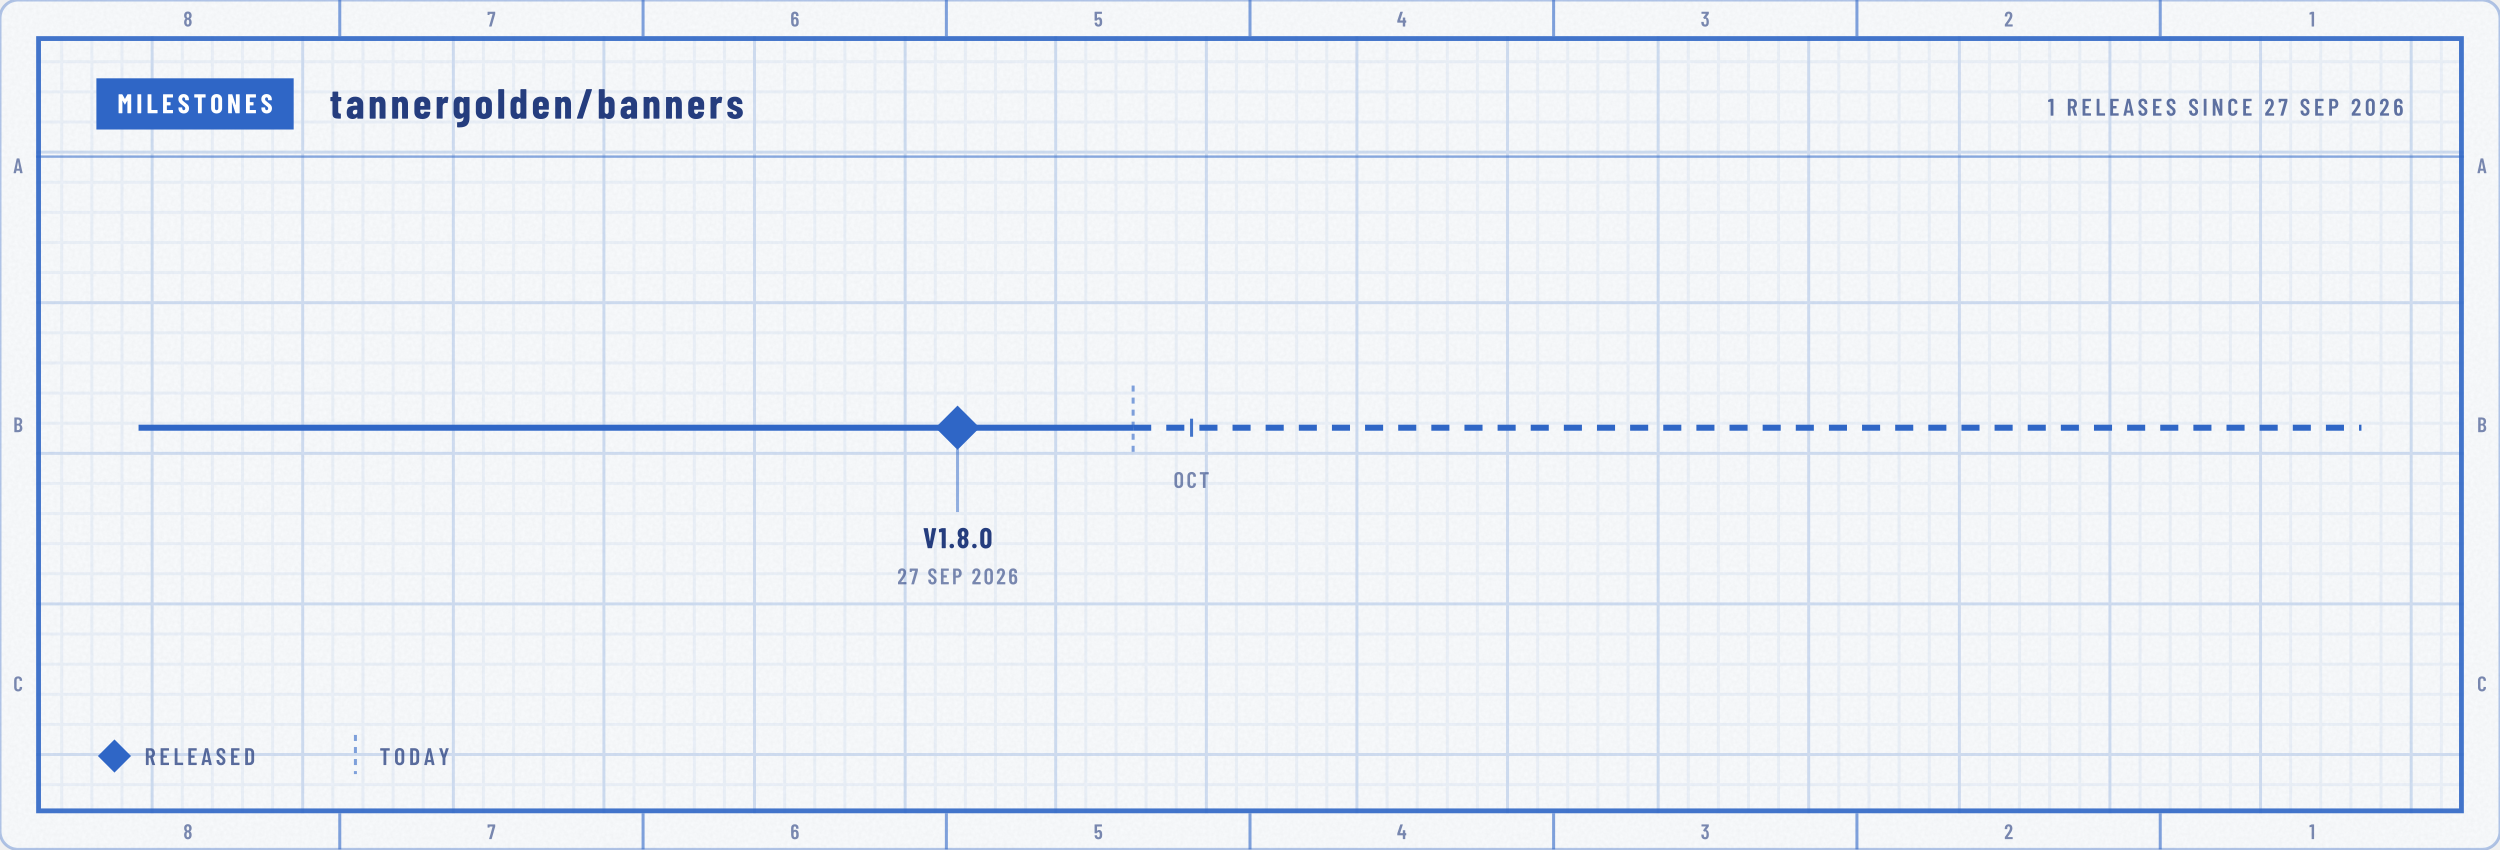
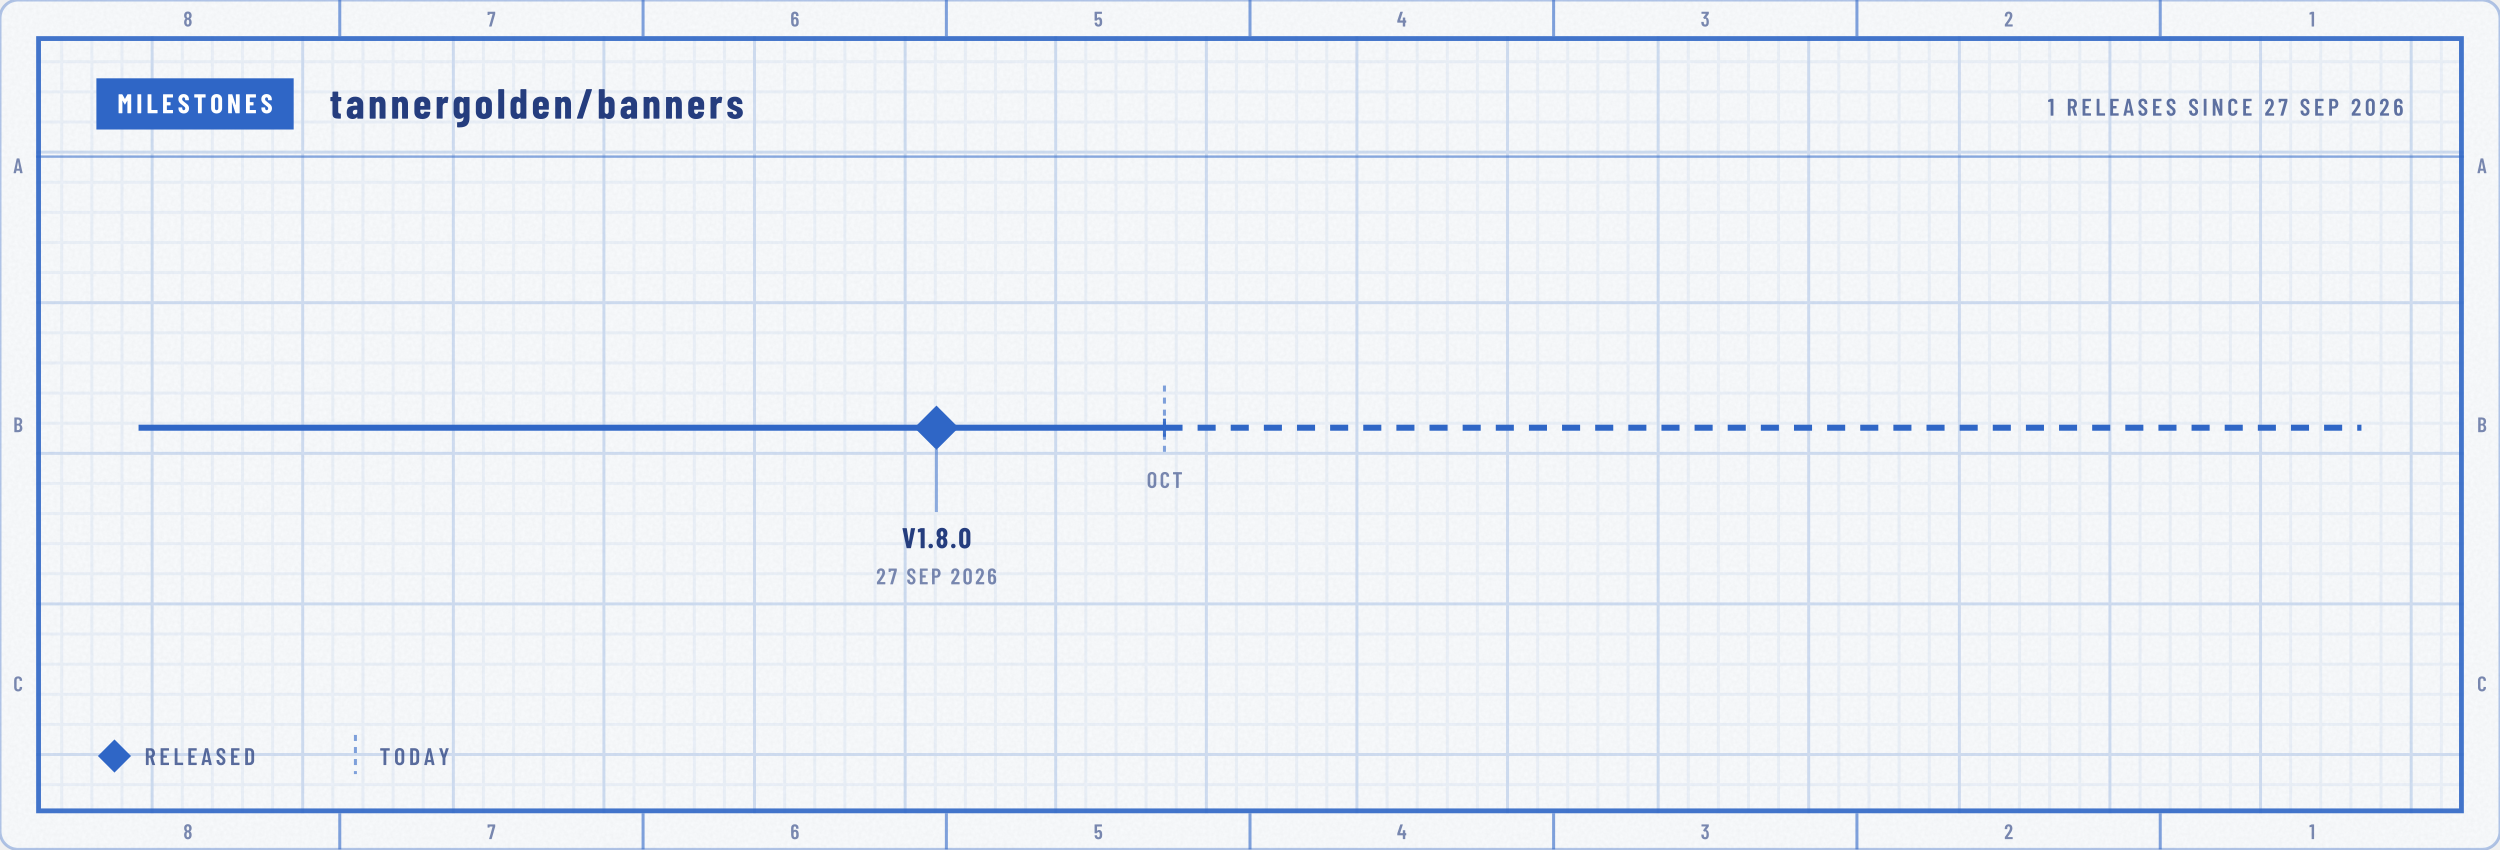
<svg xmlns="http://www.w3.org/2000/svg" width="830" height="282" viewBox="0 0 830 282" role="img" aria-labelledby="t d">
  <defs>
    <clipPath id="kc1">
      <rect x="0" y="0" width="830" height="282" rx="6" />
    </clipPath>
    <filter id="kn2" x="0" y="0" width="100%" height="100%">
      <feTurbulence type="fractalNoise" baseFrequency=".85" numOctaves="2" stitchTiles="stitch" />
      <feColorMatrix values="0 0 0 0 0 0 0 0 0 0 0 0 0 0 0 0 0 0 0.035 0" />
    </filter>
    <pattern id="kp3" width="10" height="10" patternUnits="userSpaceOnUse">
      <path d="M10 .5H.5V10" fill="none" stroke="#2F66C6" stroke-opacity="0.07" />
    </pattern>
    <pattern id="kp4" width="50" height="50" patternUnits="userSpaceOnUse">
      <path d="M50 .5H.5V50" fill="none" stroke="#2F66C6" stroke-opacity="0.14" />
    </pattern>
    <clipPath id="kc5">
      <rect x="12" y="12" width="806" height="258" />
    </clipPath>
    <path id="m48" d="M38 183V517Q38 604 89 658Q140 711 224 711Q309 711 360 658Q412 604 412 517V183Q412 96 360 42Q309 -11 224 -11Q140 -11 89 42Q38 96 38 183ZM296 176V524Q296 563 276 586Q257 610 224 610Q192 610 173 586Q154 563 154 524V176Q154 137 173 114Q192 90 224 90Q257 90 276 114Q296 137 296 176Z" />
    <path id="m49" d="M122 700H218Q223 700 226 696Q230 693 230 688V12Q230 7 226 4Q223 0 218 0H126Q121 0 118 4Q114 7 114 12V576Q114 578 112 580Q111 582 109 581L27 565H24Q13 565 13 576L10 643Q10 653 18 657L107 697Q114 700 122 700Z" />
    <path id="m50" d="M173 100H392Q397 100 400 96Q404 93 404 88V12Q404 7 400 4Q397 0 392 0H43Q38 0 34 4Q31 7 31 12V92Q31 101 36 107L75 160Q114 212 152 266Q189 320 215 363Q273 459 273 522Q273 562 256 585Q238 608 209 608Q180 608 163 586Q146 563 147 526V487Q147 482 144 478Q140 475 135 475H41Q36 475 32 478Q29 482 29 487V530Q33 610 84 659Q134 708 214 708Q293 708 342 656Q390 605 390 521Q390 471 373 422Q356 373 319 317Q294 277 260 229Q225 181 214 166Q184 126 170 106Q168 104 169 102Q170 100 173 100Z" />
    <path id="m51" d="M387 218Q387 169 380 134Q368 66 326 29Q283 -8 210 -8Q134 -8 86 32Q38 73 32 143Q30 165 28 207Q28 219 40 219H132Q144 219 144 207Q146 173 148 156Q153 125 169 108Q185 92 210 92Q234 92 250 108Q266 123 271 152Q276 182 276 230Q276 281 269 315Q263 341 248 355Q233 369 210 369Q195 369 183 360Q177 356 174 356Q172 356 166 360L119 408Q115 412 115 417Q115 421 118 425L243 595Q245 597 244 599Q242 601 239 601H49Q44 601 40 604Q37 608 37 613V688Q37 693 40 696Q44 700 49 700H373Q378 700 382 696Q385 693 385 688V609Q385 602 380 594L266 438Q262 432 268 431Q309 426 338 392Q368 358 378 307Q387 267 387 218Z" />
    <path id="m52" d="M443 275V194Q443 189 440 186Q436 182 431 182H401Q396 182 396 177V12Q396 7 392 4Q389 0 384 0H292Q287 0 284 4Q280 7 280 12V177Q280 182 275 182H29Q24 182 20 186Q17 189 17 194V259Q17 268 19 274L158 690Q161 700 171 700H271Q277 700 280 696Q283 693 281 686L153 293Q152 287 157 287H275Q280 287 280 292V412Q280 417 284 420Q287 424 292 424H384Q389 424 392 420Q396 417 396 412V292Q396 287 401 287H431Q436 287 440 284Q443 280 443 275Z" />
    <path id="m53" d="M400 216Q400 175 396 146Q391 72 344 32Q297 -8 219 -8Q145 -8 99 30Q53 68 43 144L40 172Q40 184 52 184H144Q156 184 157 172Q157 166 159 154Q171 92 219 92Q244 92 260 108Q275 124 280 153Q284 178 284 217Q284 254 278 281Q273 307 258 322Q242 336 219 336Q171 336 157 290Q154 279 144 279H51Q46 279 42 282Q39 286 39 291V688Q39 693 42 696Q46 700 51 700H377Q382 700 386 696Q389 693 389 688V612Q389 607 386 604Q382 600 377 600H160Q155 600 155 595V400Q155 397 157 396Q159 396 161 398Q178 416 202 426Q227 437 254 437Q314 437 350 398Q387 360 394 290Q400 259 400 216Z" />
    <path id="m54" d="M401 216Q401 193 399 151Q394 75 346 34Q299 -8 221 -8Q147 -8 101 30Q55 69 46 144Q40 171 40 207L39 532Q39 613 88 660Q138 708 219 708Q295 708 343 660Q391 612 391 532V507Q391 502 388 498Q384 495 379 495H287Q282 495 278 498Q275 502 275 507V526Q275 560 258 582Q242 605 219 605Q191 605 174 583Q156 561 156 526V423Q156 420 158 419Q160 418 162 420Q191 447 234 447Q303 447 346 403Q389 359 396 286Q401 253 401 216ZM284 224Q284 250 279 295Q267 353 220 353Q196 353 180 338Q165 322 160 292Q156 257 156 224Q156 195 159 157Q164 125 180 108Q195 91 220 91Q245 91 260 109Q276 127 281 160Q284 196 284 224Z" />
    <path id="m55" d="M90 13 255 594Q257 600 251 600H116Q111 600 111 595V559Q111 554 108 550Q104 547 99 547H28Q23 547 20 550Q16 554 16 559L17 688Q17 693 20 696Q24 700 29 700H368Q373 700 376 696Q380 693 380 688V607Q380 603 378 593L211 10Q208 0 197 0H100Q87 0 90 13Z" />
    <path id="m56" d="M325 364Q358 345 375 306Q396 259 396 200Q396 147 380 107Q360 53 318 22Q275 -8 216 -8Q158 -8 116 22Q73 52 53 106Q38 148 38 200Q38 259 56 301Q71 341 109 363Q113 366 109 369Q76 390 58 427Q38 470 38 523Q38 581 58 620Q78 664 120 688Q161 712 216 712Q270 712 312 688Q353 665 374 621Q396 579 396 523Q396 471 376 429Q358 392 325 371Q319 367 325 364ZM159 559Q152 541 152 513Q152 483 162 456Q169 435 183 423Q197 411 216 411Q237 411 252 424Q266 436 273 459Q281 483 281 513Q281 547 271 568Q264 589 250 600Q236 612 216 612Q198 612 184 602Q171 591 164 573ZM281 206Q281 244 272 271Q266 295 252 308Q237 322 216 322Q195 322 180 308Q166 294 160 268Q152 242 152 208Q152 177 158 151Q163 123 178 108Q194 92 216 92Q239 92 255 108Q271 124 276 153Q281 180 281 206Z" />
    <path id="m65" d="M325 11 306 116Q306 121 300 121H154Q148 121 148 116L129 11Q128 0 116 0H25Q11 0 14 13L162 689Q164 700 175 700H281Q292 700 294 689L442 13V9Q442 0 431 0H338Q326 0 325 11ZM171 212H282Q288 212 287 217L229 533Q228 536 226 536Q224 536 223 533L166 217Q165 212 171 212Z" />
    <path id="m66" d="M242 0H66Q61 0 58 4Q54 7 54 12V688Q54 693 58 696Q61 700 66 700H224Q319 700 373 652Q427 604 427 512Q427 409 354 365Q349 362 352 359Q391 334 413 292Q435 250 435 192Q435 100 382 50Q328 0 242 0ZM170 595V409Q170 404 175 404H226Q267 404 290 429Q313 454 313 500Q313 548 290 574Q267 600 226 600H175Q170 600 170 595ZM319 208Q319 260 296 290Q273 319 233 319H175Q170 319 170 314V106Q170 101 175 101H233Q273 101 296 129Q319 157 319 208Z" />
    <path id="m67" d="M42 180V521Q42 607 94 658Q145 708 230 708Q316 708 368 658Q420 607 420 521V509Q420 504 416 500Q413 496 408 496L315 492Q303 492 303 504V529Q303 564 283 586Q263 608 230 608Q198 608 178 586Q158 564 158 529V171Q158 136 178 114Q198 92 230 92Q263 92 283 114Q303 136 303 171V196Q303 201 306 204Q310 208 315 208L408 204Q413 204 416 200Q420 197 420 192V180Q420 95 368 44Q316 -8 230 -8Q145 -8 94 44Q42 95 42 180Z" />
    <path id="m68" d="M54 12V688Q54 693 58 696Q61 700 66 700H237Q323 700 374 648Q426 596 426 509V191Q426 104 374 52Q323 0 237 0H66Q61 0 58 4Q54 7 54 12ZM175 100 235 101Q268 101 288 128Q309 154 310 198V502Q310 547 290 574Q269 600 234 600H175Q170 600 170 595V105Q170 100 175 100Z" />
    <path id="m69" d="M391 600H175Q170 600 170 595V406Q170 401 175 401H303Q308 401 312 398Q315 394 315 389V312Q315 307 312 304Q308 300 303 300H175Q170 300 170 295V105Q170 100 175 100H391Q396 100 400 96Q403 93 403 88V12Q403 7 400 4Q396 0 391 0H66Q61 0 58 4Q54 7 54 12V688Q54 693 58 696Q61 700 66 700H391Q396 700 400 696Q403 693 403 688V612Q403 607 400 604Q396 600 391 600Z" />
    <path id="m73" d="M54 12V688Q54 693 58 696Q61 700 66 700H158Q163 700 166 696Q170 693 170 688V12Q170 7 166 4Q163 0 158 0H66Q61 0 58 4Q54 7 54 12Z" />
    <path id="m76" d="M54 12V688Q54 693 58 696Q61 700 66 700H158Q163 700 166 696Q170 693 170 688V105Q170 100 175 100H391Q396 100 400 96Q403 93 403 88V12Q403 7 400 4Q396 0 391 0H66Q61 0 58 4Q54 7 54 12Z" />
    <path id="m78" d="M350 700H441Q446 700 450 696Q453 693 453 688V12Q453 7 450 4Q446 0 441 0H336Q326 0 323 10L174 434Q173 437 170 436Q168 436 168 433L169 12Q169 7 166 4Q162 0 157 0H66Q61 0 58 4Q54 7 54 12V688Q54 693 58 696Q61 700 66 700H169Q179 700 182 690L332 269Q333 266 336 266Q338 267 338 270V688Q338 693 342 696Q345 700 350 700Z" />
    <path id="m79" d="M42 182V518Q42 604 94 656Q147 708 233 708Q319 708 372 656Q425 604 425 518V182Q425 96 372 44Q319 -8 233 -8Q147 -8 94 44Q42 96 42 182ZM309 177V523Q309 561 288 584Q267 608 233 608Q199 608 178 584Q158 561 158 523V177Q158 139 178 116Q199 92 233 92Q267 92 288 116Q309 139 309 177Z" />
    <path id="m80" d="M432 495Q432 405 384 350Q337 295 259 295H174Q169 295 169 290V12Q169 7 166 4Q162 0 157 0H65Q60 0 56 4Q53 7 53 12V689Q53 694 56 698Q60 701 65 701H253Q306 701 346 675Q387 649 410 602Q432 555 432 495ZM316 492Q316 542 294 572Q271 601 234 601H174Q169 601 169 596V391Q169 386 174 386H234Q271 386 294 414Q316 443 316 492Z" />
    <path id="m82" d="M318 10 233 297Q231 301 228 301H175Q170 301 170 296V12Q170 7 166 4Q163 0 158 0H66Q61 0 58 4Q54 7 54 12V688Q54 693 58 696Q61 700 66 700H254Q307 700 348 674Q388 649 410 602Q433 556 433 496Q433 434 409 389Q385 344 342 321Q338 320 339 315L437 14Q438 12 438 9Q438 0 427 0H331Q321 0 318 10ZM170 595V396Q170 391 175 391H236Q272 391 294 419Q317 447 317 495Q317 543 294 572Q272 600 236 600H175Q170 600 170 595Z" />
    <path id="m83" d="M34 173V199Q34 204 38 208Q41 211 46 211H137Q142 211 146 208Q149 204 149 199V179Q149 140 168 116Q188 92 219 92Q250 92 270 114Q290 137 290 174Q290 200 279 219Q268 238 248 255Q228 272 184 304Q134 340 104 368Q73 396 52 436Q32 475 32 527Q32 610 82 659Q132 708 214 708Q297 708 348 656Q399 605 399 520V496Q399 491 396 488Q392 484 387 484H297Q292 484 288 488Q285 491 285 496V522Q285 561 266 584Q246 608 214 608Q184 608 165 586Q146 565 146 527Q146 491 166 466Q187 441 247 397Q308 352 339 324Q370 295 387 261Q404 227 404 180Q404 95 353 44Q302 -8 219 -8Q136 -8 85 42Q34 92 34 173Z" />
    <path id="m84" d="M425 688V612Q425 607 422 604Q418 600 413 600H286Q281 600 281 595V12Q281 7 278 4Q274 0 269 0H177Q172 0 168 4Q165 7 165 12V595Q165 600 160 600H40Q35 600 32 604Q28 607 28 612V688Q28 693 32 696Q35 700 40 700H413Q418 700 422 696Q425 693 425 688Z" />
    <path id="m89" d="M170 13V286L169 292L30 686Q29 688 29 691Q29 700 40 700H136Q147 700 150 690L225 433Q226 430 228 430Q230 430 231 433L306 690Q309 700 320 700H416Q422 700 425 696Q428 693 426 686L287 292L286 286V13Q286 8 282 4Q279 1 274 1H182Q177 1 174 4Q170 8 170 13Z" />
    <path id="n46" d="M33 75Q33 110 55 132Q77 154 112 154Q147 154 169 132Q191 110 191 75Q191 41 168 18Q146 -4 112 -4Q78 -4 56 18Q33 41 33 75Z" />
    <path id="n47" d="M18 14 237 690Q240 700 250 700H367Q373 700 376 696Q379 693 377 686L158 10Q155 0 145 0H28Q22 0 19 4Q16 7 18 14Z" />
    <path id="n48" d="M30 191V509Q30 600 84 656Q138 711 226 711Q284 711 329 686Q374 661 398 615Q423 569 423 509V191Q423 131 398 85Q374 39 329 14Q284 -11 226 -11Q138 -11 84 44Q30 100 30 191ZM282 183V517Q282 550 266 570Q251 590 226 590Q201 590 186 570Q171 550 171 517V183Q171 150 186 130Q201 110 226 110Q251 110 266 130Q282 150 282 183Z" />
    <path id="n49" d="M115 700H236Q241 700 244 696Q248 693 248 688V12Q248 7 244 4Q241 0 236 0H119Q114 0 110 4Q107 7 107 12V558Q107 562 102 562L25 553H23Q12 553 12 564L9 650Q9 660 18 664L100 697Q108 700 115 700Z" />
    <path id="n56" d="M341 362Q374 341 390 303Q410 260 410 202Q410 156 394 110Q373 55 327 24Q281 -8 220 -8Q159 -8 113 23Q67 54 46 110Q30 151 30 202Q30 258 48 300Q62 338 99 361Q105 364 99 367Q64 391 49 427Q30 471 30 520Q30 574 49 613Q70 660 116 686Q161 713 220 713Q278 713 323 688Q368 662 390 614Q410 572 410 520Q410 471 391 428Q376 392 340 369Q336 365 341 362ZM169 507Q169 484 176 461Q180 441 192 429Q203 417 220 417Q237 417 249 430Q261 442 265 462Q271 482 271 506Q271 532 264 550Q259 569 248 580Q236 592 220 592Q203 592 192 580Q180 569 175 548Q169 530 169 507ZM271 211Q271 241 265 263Q260 285 248 298Q237 310 220 310Q202 310 190 297Q178 284 174 261Q169 238 169 213Q169 185 173 165Q177 141 189 127Q201 113 220 113Q239 113 252 128Q264 142 267 167Q271 193 271 211Z" />
    <path id="n69" d="M399 579H190Q185 579 185 574V416Q185 411 190 411H310Q315 411 318 408Q322 404 322 399V302Q322 297 318 294Q315 290 310 290H190Q185 290 185 285V126Q185 121 190 121H399Q404 121 408 118Q411 114 411 109V12Q411 7 408 4Q404 0 399 0H56Q51 0 48 4Q44 7 44 12V688Q44 693 48 696Q51 700 56 700H399Q404 700 408 696Q411 693 411 688V591Q411 586 408 582Q404 579 399 579Z" />
    <path id="n73" d="M44 12V688Q44 693 48 696Q51 700 56 700H173Q178 700 182 696Q185 693 185 688V12Q185 7 182 4Q178 0 173 0H56Q51 0 48 4Q44 7 44 12Z" />
    <path id="n76" d="M44 12V688Q44 693 48 696Q51 700 56 700H173Q178 700 182 696Q185 693 185 688V126Q185 121 190 121H400Q405 121 408 118Q412 114 412 109V12Q412 7 408 4Q405 0 400 0H56Q51 0 48 4Q44 7 44 12Z" />
    <path id="n77" d="M379 700H495Q500 700 504 696Q507 693 507 688V12Q507 7 504 4Q500 0 495 0H378Q373 0 370 4Q366 7 366 12V461Q366 465 364 465Q362 465 360 462L282 324Q277 316 274 316Q271 316 266 324L188 462Q186 465 184 465Q182 465 182 461V12Q182 7 178 4Q175 0 170 0H53Q48 0 44 4Q41 7 41 12V688Q41 693 44 696Q48 700 53 700H168Q178 700 183 692L272 533Q275 529 278 533L364 692Q368 700 379 700Z" />
    <path id="n78" d="M342 700H458Q463 700 466 696Q470 693 470 688V12Q470 7 466 4Q463 0 458 0H326Q316 0 313 10L189 397Q188 400 186 400Q183 399 183 396L184 12Q184 7 180 4Q177 0 172 0H56Q51 0 48 4Q44 7 44 12V688Q44 693 48 696Q51 700 56 700H187Q197 700 200 690L325 303Q326 300 328 300Q331 301 331 304L330 688Q330 693 334 696Q337 700 342 700Z" />
    <path id="n79" d="M34 190V510Q34 600 89 654Q144 708 236 708Q328 708 384 654Q439 600 439 510V190Q439 100 384 46Q328 -8 236 -8Q144 -8 89 46Q34 100 34 190ZM298 184V516Q298 548 281 568Q264 587 236 587Q208 587 192 568Q175 548 175 516V184Q175 152 192 132Q208 113 236 113Q264 113 281 132Q298 152 298 184Z" />
    <path id="n83" d="M30 175V204Q30 209 34 212Q37 216 42 216H157Q162 216 166 212Q169 209 169 204V182Q169 151 185 132Q201 113 225 113Q249 113 265 131Q281 149 281 178Q281 208 261 230Q241 251 183 293Q133 329 102 357Q71 385 49 426Q27 467 27 521Q27 606 80 657Q133 708 220 708Q308 708 362 655Q415 602 415 516V492Q415 487 412 484Q408 480 403 480H288Q283 480 280 484Q276 487 276 492V519Q276 550 260 568Q245 587 220 587Q196 587 181 570Q166 552 166 521Q166 491 185 468Q204 445 260 404Q322 358 354 330Q385 301 402 266Q420 232 420 184Q420 96 366 44Q312 -8 224 -8Q166 -8 122 15Q78 38 54 80Q30 121 30 175Z" />
    <path id="n84" d="M444 688V591Q444 586 440 582Q437 579 432 579H307Q302 579 302 574V12Q302 7 298 4Q295 0 290 0H173Q168 0 164 4Q161 7 161 12V574Q161 579 156 579H36Q31 579 28 582Q24 586 24 591V688Q24 693 28 696Q31 700 36 700H432Q437 700 440 696Q444 693 444 688Z" />
    <path id="n86" d="M166 11 23 687 22 691Q22 700 33 700H162Q174 700 175 689L244 249Q245 245 247 245Q249 245 250 249L317 689Q318 700 330 700H455Q468 700 465 687L321 11Q319 0 308 0H179Q168 0 166 11Z" />
    <path id="n97" d="M415 355V12Q415 7 412 4Q408 0 403 0H286Q281 0 278 4Q274 7 274 12V34Q274 37 272 38Q270 39 268 36Q235 -6 166 -8Q108 -8 66 24Q23 56 23 146Q23 239 74 274Q126 309 223 309H269Q274 309 274 314V339Q274 366 260 384Q245 401 223 401Q206 401 194 390Q183 380 180 361Q179 349 167 349L47 350Q35 350 35 362Q40 435 92 478Q144 522 224 522Q309 522 362 476Q415 430 415 355ZM274 158V205Q274 210 269 210H228Q201 210 184 194Q168 179 168 152Q168 127 180 114Q193 101 214 101Q237 101 256 116Q274 132 274 158Z" />
    <path id="n98" d="M414 354V160Q414 81 379 36Q344 -8 275 -8Q219 -8 185 30Q183 32 181 32Q179 31 179 28V12Q179 7 176 4Q172 0 167 0H50Q45 0 42 4Q38 7 38 12V688Q38 693 42 696Q45 700 50 700H167Q172 700 176 696Q179 693 179 688V485Q179 483 181 483Q185 483 189 488Q223 522 275 522Q343 522 378 478Q414 435 414 354ZM226 401Q208 401 195 389Q182 377 179 357V157Q182 137 195 125Q208 113 226 113Q247 113 260 129Q273 145 273 170V344Q273 369 260 385Q247 401 226 401Z" />
    <path id="n100" d="M278 700H395Q400 700 404 696Q407 693 407 688V12Q407 7 404 4Q400 0 395 0H278Q273 0 270 4Q266 7 266 12V28Q266 31 264 32Q262 32 260 30Q226 -8 170 -8Q101 -8 66 36Q31 81 31 160V354Q31 435 66 478Q102 522 170 522Q192 522 216 514Q240 505 260 483Q262 481 264 482Q266 482 266 485V688Q266 693 270 696Q273 700 278 700ZM266 157V357Q263 377 250 389Q237 401 219 401Q198 401 185 385Q172 369 172 344V170Q172 145 185 129Q198 113 219 113Q237 113 250 125Q263 137 266 157Z" />
    <path id="n101" d="M397 213H177Q172 213 172 208V171Q172 146 186 130Q199 113 220 113Q239 113 251 126Q263 138 267 157Q270 167 280 167L395 161Q400 161 404 158Q407 154 406 148Q399 71 352 32Q306 -8 220 -8Q131 -8 81 36Q31 81 31 160V354Q31 430 82 476Q132 522 220 522Q308 522 358 476Q409 430 409 354V225Q409 220 406 216Q402 213 397 213ZM172 344V305Q172 300 177 300H263Q268 300 268 305V344Q268 369 254 385Q241 401 220 401Q199 401 186 385Q172 369 172 344Z" />
    <path id="n103" d="M279 514H396Q401 514 404 510Q408 507 408 502V24Q408 -87 356 -147Q303 -207 167 -207Q140 -207 125 -206Q113 -205 113 -193V-95Q113 -82 126 -84Q185 -86 216 -72Q246 -59 256 -32Q267 -5 267 39Q267 42 265 42Q263 42 261 39Q243 15 218 6Q192 -4 168 -4Q99 -4 65 40Q31 85 31 164V354Q31 435 66 478Q100 522 168 522Q229 522 261 477Q263 474 265 475Q267 476 267 479V502Q267 507 270 510Q274 514 279 514ZM267 175V344Q267 369 254 385Q240 401 219 401Q198 401 185 385Q172 369 172 344V175Q172 150 185 134Q198 118 219 118Q240 118 254 134Q267 150 267 175Z" />
    <path id="n108" d="M34 12V688Q34 693 38 696Q41 700 46 700H163Q168 700 172 696Q175 693 175 688V12Q175 7 172 4Q168 0 163 0H46Q41 0 38 4Q34 7 34 12Z" />
    <path id="n110" d="M413 351V12Q413 7 410 4Q406 0 401 0H284Q279 0 276 4Q272 7 272 12V340Q272 369 260 385Q249 401 227 401Q204 401 192 384Q179 368 179 338V12Q179 7 176 4Q172 0 167 0H50Q45 0 42 4Q38 7 38 12V502Q38 507 42 510Q45 514 50 514H167Q172 514 176 510Q179 507 179 502V483Q179 480 182 480Q184 480 188 484Q220 522 277 522Q345 522 379 477Q413 432 413 351Z" />
    <path id="n111" d="M31 160V354Q31 430 82 476Q133 522 221 522Q310 522 361 476Q412 430 412 354V160Q412 82 362 37Q311 -8 221 -8Q132 -8 82 37Q31 82 31 160ZM271 171V344Q271 369 257 385Q243 401 221 401Q199 401 186 385Q172 369 172 344V171Q172 146 186 130Q199 114 221 114Q243 114 257 130Q271 146 271 171Z" />
    <path id="n114" d="M310 510Q318 505 316 495L297 378Q296 367 283 370Q272 374 256 374Q241 374 230 370Q207 366 193 342Q179 319 179 288V13Q179 8 176 4Q172 1 167 1H50Q45 1 42 4Q38 8 38 13V502Q38 507 42 510Q45 514 50 514H167Q172 514 176 510Q179 507 179 502V463Q179 459 180 458Q182 458 184 461Q211 520 268 520Q295 520 310 510Z" />
    <path id="n115" d="M24 142V149Q24 154 28 158Q31 161 36 161H146Q151 161 154 158Q158 154 158 149V146Q158 125 173 112Q188 98 210 98Q230 98 242 110Q253 121 253 139Q253 161 234 174Q215 186 192 194Q168 203 159 206Q104 226 66 262Q29 297 29 364Q29 437 77 479Q125 521 205 521Q288 521 336 477Q385 433 385 358Q385 353 382 350Q378 346 373 346H266Q261 346 258 350Q254 353 254 358V366Q254 386 242 398Q229 411 209 411Q188 411 176 398Q164 384 164 366Q164 342 184 328Q205 315 247 299Q290 283 320 266Q351 250 373 220Q395 189 395 143Q395 74 344 34Q294 -7 210 -7Q125 -7 74 34Q24 74 24 142Z" />
    <path id="n116" d="M260 415H204Q199 415 199 410V172Q199 143 210 132Q221 121 243 122H250Q255 122 258 118Q262 115 262 110V12Q262 7 258 4Q255 0 250 0H210Q137 0 100 24Q63 49 63 118V410Q63 415 58 415H25Q20 415 16 418Q13 422 13 427V502Q13 507 16 510Q20 514 25 514H58Q63 514 63 519V630Q63 635 66 638Q70 642 75 642H187Q192 642 196 638Q199 635 199 630V519Q199 514 204 514H260Q265 514 268 510Q272 507 272 502V427Q272 422 268 418Q265 415 260 415Z" />
  </defs>
  <rect y="0" width="830" height="282" rx="6" fill="#FFFFFF" stroke="#2F66C6" stroke-opacity=".35" />
  <rect y="0" width="830" height="282" rx="6" fill="#2F66C6" fill-opacity=".03" />
  <rect y="0" width="830" height="282" clip-path="url(#kc1)" filter="url(#kn2)" />
  <g clip-path="url(#kc5)">
    <rect y="0" width="830" height="282" fill="url(#kp3)" />
    <rect y="0" width="830" height="282" fill="url(#kp4)" />
  </g>
  <rect x="12.8" y="12.8" width="804.4" height="256.4" fill="none" stroke="#2F66C6" stroke-opacity="0.9" stroke-width="1.6" />
  <path d="M112.8 0V12M112.8 270V282M213.5 0V12M213.5 270V282M314.2 0V12M314.2 270V282M415 0V12M415 270V282M515.8 0V12M515.8 270V282M616.5 0V12M616.5 270V282M717.2 0V12M717.2 270V282" stroke="#2F66C6" stroke-opacity="0.6" />
  <g transform="scale(0.007 -0.007)" fill="#253D7E" fill-opacity="0.6">
    <use href="#m56" x="8694" y="-1257" />
    <use href="#m56" x="8694" y="-39800" />
    <use href="#m55" x="23108" y="-1257" />
    <use href="#m55" x="23108" y="-39800" />
    <use href="#m54" x="37482" y="-1257" />
    <use href="#m54" x="37482" y="-39800" />
    <use href="#m53" x="51875" y="-1257" />
    <use href="#m53" x="51875" y="-39800" />
    <use href="#m52" x="66253" y="-1257" />
    <use href="#m52" x="66253" y="-39800" />
    <use href="#m51" x="80662" y="-1257" />
    <use href="#m51" x="80662" y="-39800" />
    <use href="#m50" x="95055" y="-1257" />
    <use href="#m50" x="95055" y="-39800" />
    <use href="#m49" x="109524" y="-1257" />
    <use href="#m49" x="109524" y="-39800" />
    <use href="#m65" x="629" y="-8214" />
    <use href="#m65" x="117486" y="-8214" />
    <use href="#m66" x="626" y="-20500" />
    <use href="#m66" x="117483" y="-20500" />
    <use href="#m67" x="629" y="-32786" />
    <use href="#m67" x="117486" y="-32786" />
  </g>
  <rect x="32" y="26" width="65.5" height="17" fill="#2F66C6" />
  <g transform="translate(39 37.6) scale(0.009 -0.009)" fill="#FFFFFF">
    <use href="#n77" x="0" />
    <use href="#n73" x="692" />
    <use href="#n76" x="1067" />
    <use href="#n69" x="1637" />
    <use href="#n83" x="2220" />
    <use href="#n84" x="2808" />
    <use href="#n79" x="3421" />
    <use href="#n78" x="4038" />
    <use href="#n69" x="4697" />
    <use href="#n83" x="5279" />
  </g>
  <g transform="translate(109.5 39.4) scale(0.014 -0.014)" fill="#253D7E">
    <use href="#n116" x="0" />
    <use href="#n97" x="377" />
    <use href="#n110" x="908" />
    <use href="#n110" x="1441" />
    <use href="#n101" x="1974" />
    <use href="#n114" x="2496" />
    <use href="#n103" x="2905" />
    <use href="#n111" x="3432" />
    <use href="#n108" x="3960" />
    <use href="#n100" x="4254" />
    <use href="#n101" x="4785" />
    <use href="#n110" x="5307" />
    <use href="#n47" x="5840" />
    <use href="#n98" x="6340" />
    <use href="#n97" x="6871" />
    <use href="#n110" x="7403" />
    <use href="#n110" x="7935" />
    <use href="#n101" x="8468" />
    <use href="#n114" x="8990" />
    <use href="#n115" x="9400" />
  </g>
  <g transform="translate(679.9 38.4) scale(0.008 -0.008)" fill="#253D7E" fill-opacity="0.72">
    <use href="#m49" x="0" />
    <use href="#m82" x="774" />
    <use href="#m69" x="1385" />
    <use href="#m76" x="1970" />
    <use href="#m69" x="2535" />
    <use href="#m65" x="3120" />
    <use href="#m83" x="3726" />
    <use href="#m69" x="4310" />
    <use href="#m83" x="4895" />
    <use href="#m83" x="5829" />
    <use href="#m73" x="6413" />
    <use href="#m78" x="6787" />
    <use href="#m67" x="7444" />
    <use href="#m69" x="8051" />
    <use href="#m50" x="8986" />
    <use href="#m55" x="9561" />
    <use href="#m83" x="10453" />
    <use href="#m69" x="11037" />
    <use href="#m80" x="11622" />
    <use href="#m50" x="12579" />
    <use href="#m48" x="13154" />
    <use href="#m50" x="13754" />
    <use href="#m54" x="14329" />
  </g>
  <path d="M12 52H818" fill="none" stroke="#2F66C6" stroke-opacity="0.55" stroke-width=".8" />
-   <path d="M46 142H376.2" stroke="#2F66C6" stroke-width="2" />
-   <path d="M376.2 142H784" stroke="#2F66C6" stroke-width="2" stroke-dasharray="6 5" />
-   <g transform="translate(389.6 162) scale(0.0075 -0.0075)" fill="#253D7E" fill-opacity="0.6">
+   <path d="M46 142H386.6" stroke="#2F66C6" stroke-width="2" />
+   <path d="M386.6 142H784" stroke="#2F66C6" stroke-width="2" stroke-dasharray="6 5" />
+   <g transform="translate(380.7 162) scale(0.0075 -0.0075)" fill="#253D7E" fill-opacity="0.6">
    <use href="#m79" x="0" />
    <use href="#m67" x="574" />
    <use href="#m84" x="1137" />
  </g>
-   <path d="M395.6 139V145" fill="none" stroke="#2F66C6" stroke-opacity="0.9" />
-   <path d="M376.2 128V152" fill="none" stroke="#2F66C6" stroke-opacity="0.6" stroke-dasharray="2 2" />
-   <path d="M317.9 149V170" fill="none" stroke="#2F66C6" stroke-opacity="0.5" />
-   <path d="M317.9 135.5l6.5 6.5l-6.5 6.5l-6.5 -6.5z" fill="#2F66C6" stroke="#2F66C6" stroke-width="1.2" />
-   <g transform="translate(306.4 182) scale(0.0095 -0.0095)" fill="#253D7E">
+   <path d="M386.6 139V145" fill="none" stroke="#2F66C6" stroke-opacity="0.9" />
+   <path d="M386.6 128V152" fill="none" stroke="#2F66C6" stroke-opacity="0.6" stroke-dasharray="2 2" />
+   <path d="M310.9 149V170" fill="none" stroke="#2F66C6" stroke-opacity="0.5" />
+   <path d="M310.9 135.5l6.5 6.5l-6.5 6.5l-6.5 -6.5z" fill="#2F66C6" stroke="#2F66C6" stroke-width="1.2" />
+   <g transform="translate(299.4 182) scale(0.0095 -0.0095)" fill="#253D7E">
    <use href="#n86" x="0" />
    <use href="#n49" x="551" />
    <use href="#n46" x="898" />
    <use href="#n56" x="1184" />
    <use href="#n46" x="1688" />
    <use href="#n48" x="1974" />
  </g>
-   <g transform="translate(297.9 194) scale(0.0075 -0.0075)" fill="#253D7E" fill-opacity="0.6">
+   <g transform="translate(290.9 194) scale(0.0075 -0.0075)" fill="#253D7E" fill-opacity="0.6">
    <use href="#m50" x="0" />
    <use href="#m55" x="532" />
    <use href="#m83" x="1337" />
    <use href="#m69" x="1878" />
    <use href="#m80" x="2419" />
    <use href="#m50" x="3290" />
    <use href="#m48" x="3821" />
    <use href="#m50" x="4378" />
    <use href="#m54" x="4910" />
  </g>
  <path d="M38 245.5l5.5 5.5l-5.5 5.5l-5.5 -5.5z" fill="#2F66C6" />
  <g transform="translate(48 254) scale(0.008 -0.008)" fill="#253D7E" fill-opacity="0.75">
    <use href="#m82" x="0" />
    <use href="#m69" x="611" />
    <use href="#m76" x="1196" />
    <use href="#m69" x="1761" />
    <use href="#m65" x="2346" />
    <use href="#m83" x="2952" />
    <use href="#m69" x="3536" />
    <use href="#m68" x="4121" />
  </g>
  <path d="M118 244V257" fill="none" stroke="#2F66C6" stroke-opacity="0.6" stroke-dasharray="2 2" />
  <g transform="translate(126 254) scale(0.008 -0.008)" fill="#253D7E" fill-opacity="0.75">
    <use href="#m84" x="0" />
    <use href="#m79" x="602" />
    <use href="#m68" x="1219" />
    <use href="#m65" x="1841" />
    <use href="#m89" x="2447" />
  </g>
</svg>
